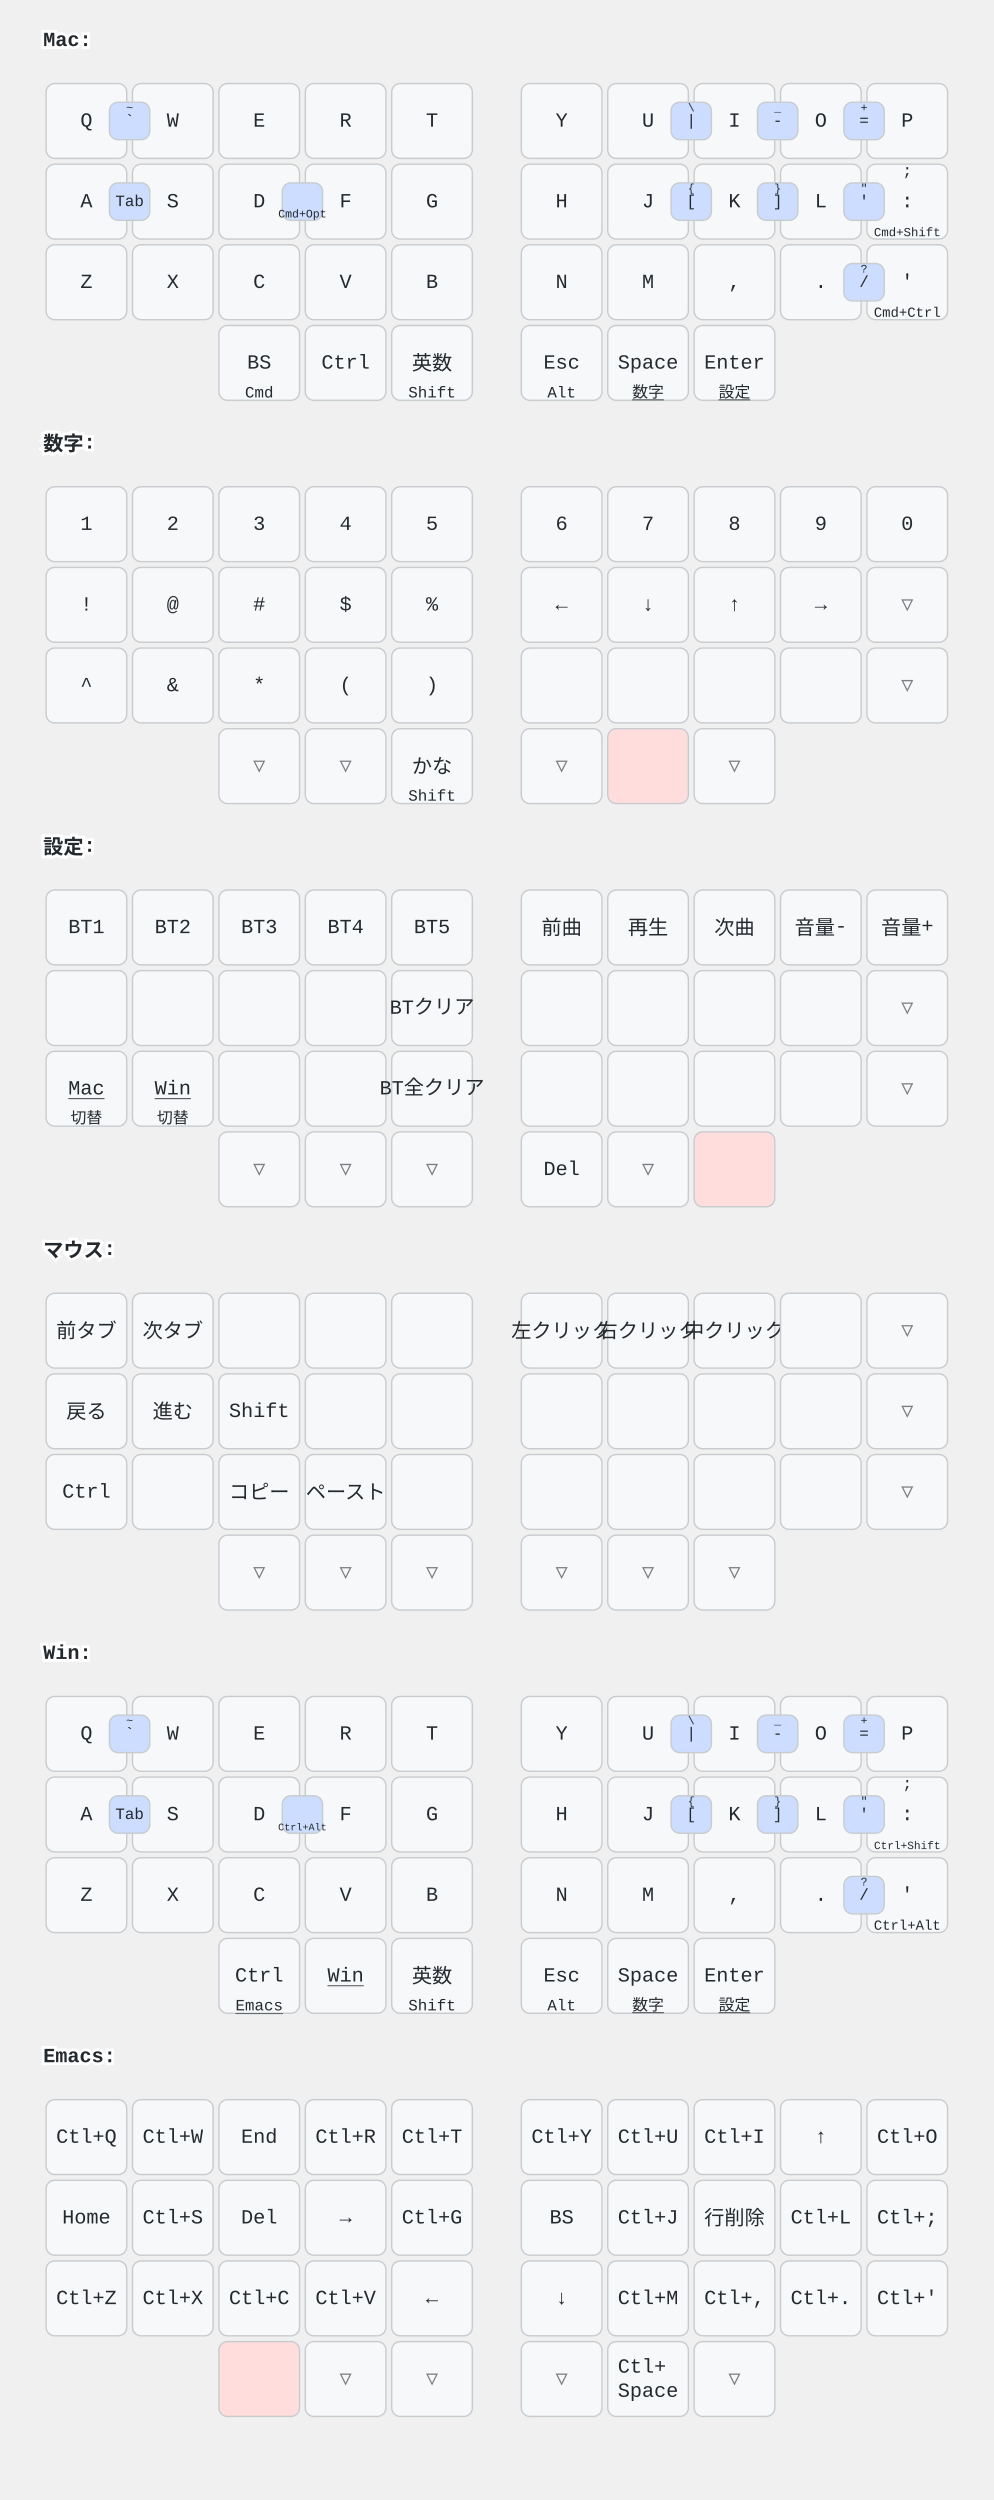
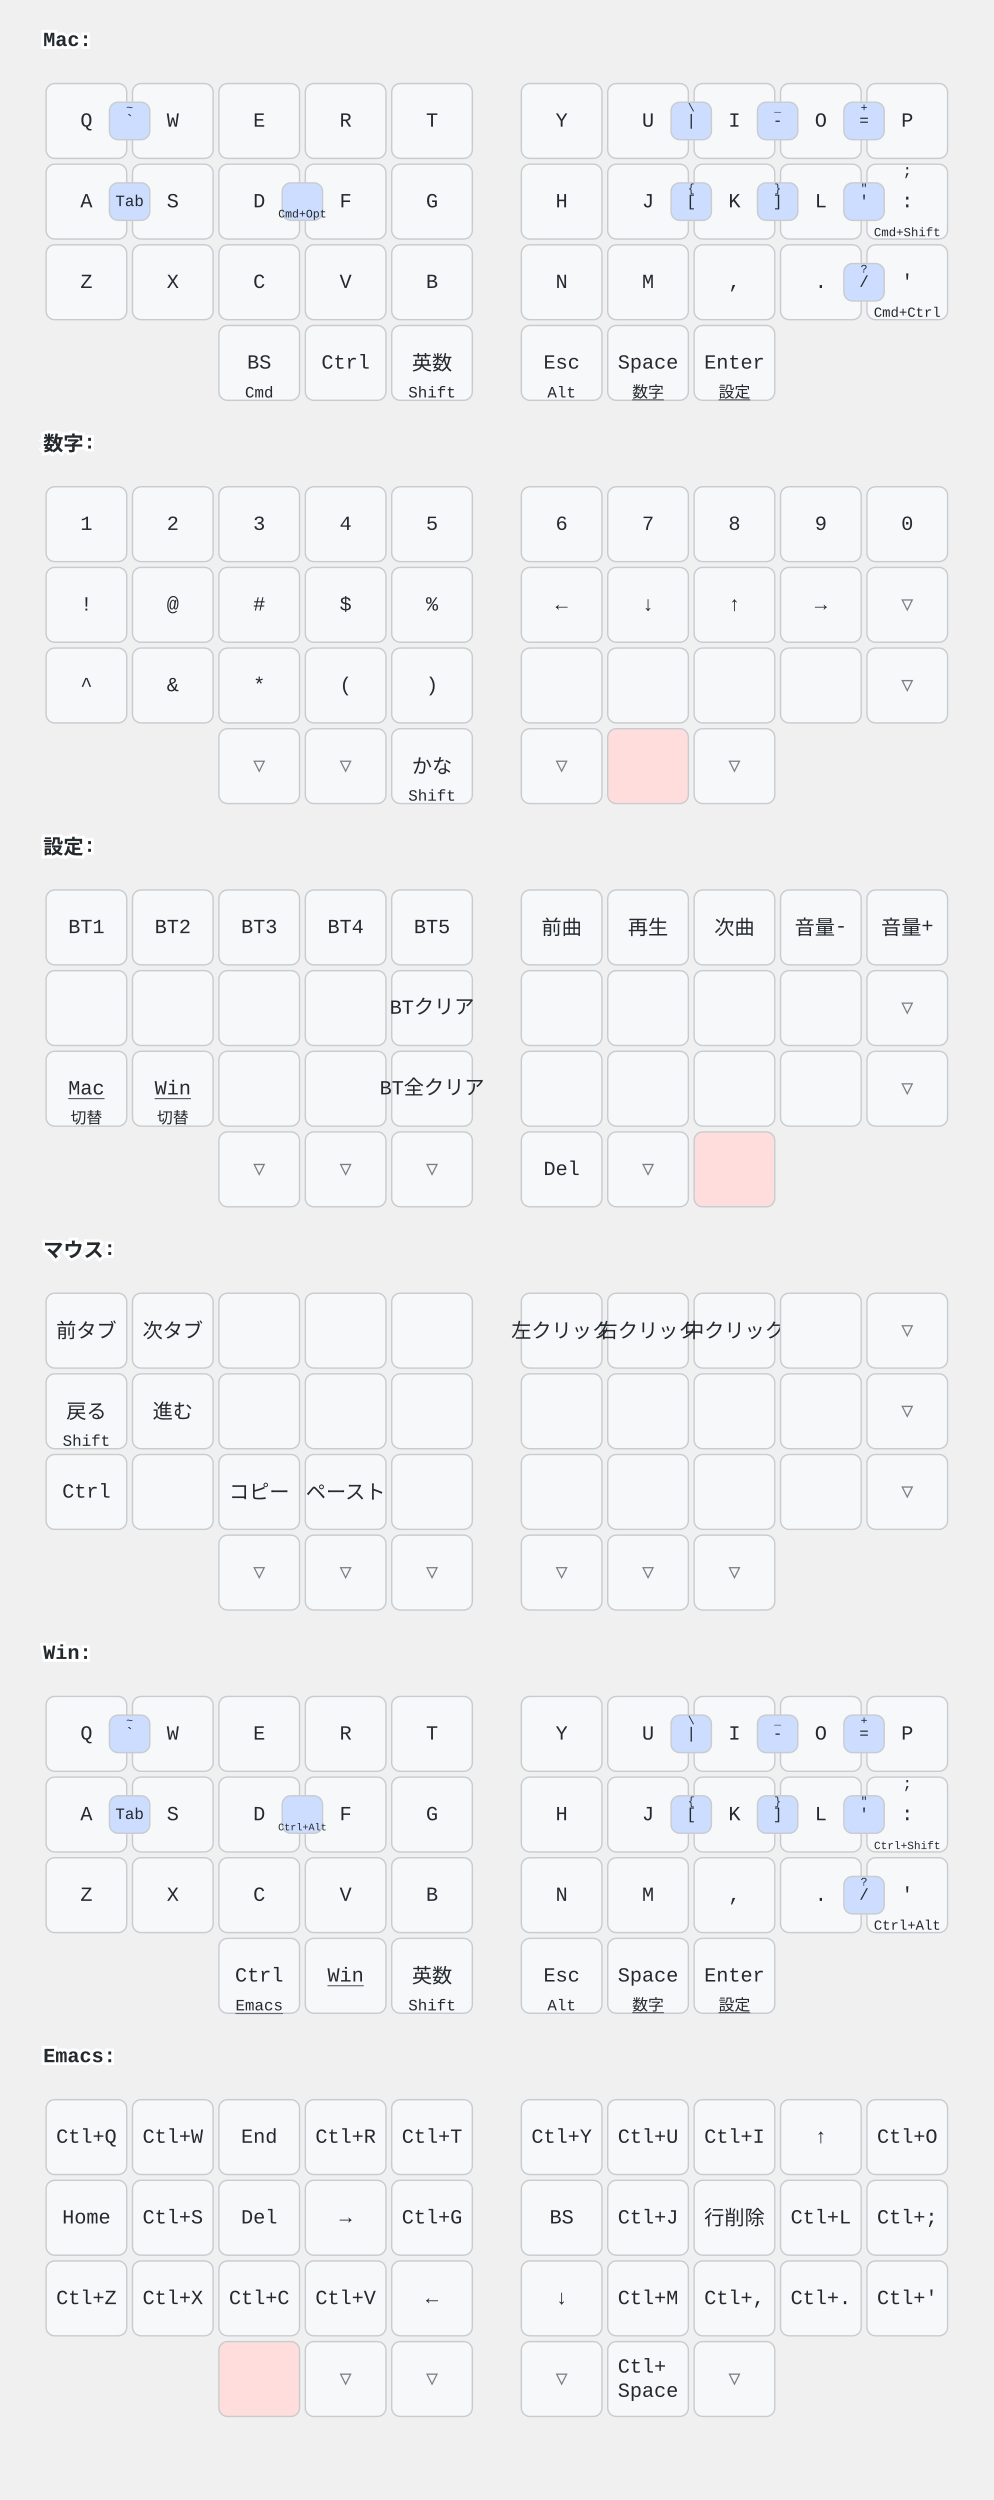
<svg xmlns="http://www.w3.org/2000/svg" width="690" height="1736" viewBox="0 0 690 1736" class="keymap">
  <style>/* inherit to force styles through use tags */
svg path {
    fill: inherit;
}

/* font and background color specifications */
svg.keymap {
    font-family: SFMono-Regular,Consolas,Liberation Mono,Menlo,monospace;
    font-size: 14px;
    font-kerning: normal;
    text-rendering: optimizeLegibility;
    fill: #24292e;
}

/* default key styling */
rect.key {
    fill: #f6f8fa;
}

rect.key, rect.combo {
    stroke: #c9cccf;
    stroke-width: 1;
}

/* default key side styling, only used is draw_key_sides is set */
rect.side {
    filter: brightness(90%);
}

/* color accent for combo boxes */
rect.combo, rect.combo-separate {
    fill: #cdf;
}

/* color accent for held keys */
rect.held, rect.combo.held {
    fill: #fdd;
}

/* color accent for ghost (optional) keys */
rect.ghost, rect.combo.ghost {
    stroke-dasharray: 4, 4;
    stroke-width: 2;
}

text {
    text-anchor: middle;
    dominant-baseline: middle;
}

/* styling for layer labels */
text.label {
    font-weight: bold;
    text-anchor: start;
    stroke: white;
    stroke-width: 4;
    paint-order: stroke;
}

/* styling for optional footer */
text.footer {
    text-anchor: end;
    dominant-baseline: auto;
    stroke: white;
    stroke-width: 4;
    paint-order: stroke;
}

/* styling for combo tap, and key non-tap label text */
text.combo, text.hold, text.shifted, text.left, text.right {
    font-size: 11px;
}

text.hold {
    text-anchor: middle;
    dominant-baseline: auto;
}

text.shifted {
    text-anchor: middle;
    dominant-baseline: hanging;
}

text.left {
    text-anchor: start;
}

text.right {
    text-anchor: end;
}

text.layer-activator {
    text-decoration: underline;
}

/* styling for hold/shifted label text in combo box */
text.combo.hold, text.combo.shifted, text.combo.left, text.combo.right {
    font-size: 8px;
}

/* lighter symbol for transparent keys */
text.trans {
    fill: #7b7e81;
}

/* styling for combo dendrons */
path.combo {
    stroke-width: 1;
    stroke: gray;
    fill: none;
}

/* Start Tabler Icons Cleanup */
/* cannot use height/width with glyphs */
.icon-tabler &gt; path {
    fill: inherit;
    stroke: inherit;
    stroke-width: 2;
}
/* hide tabler's default box */
.icon-tabler &gt; path[stroke="none"][fill="none"] {
    visibility: hidden;
}
/* End Tabler Icons Cleanup */
</style>
  <g transform="translate(30, 0)" class="layer-Mac">
    <text x="0" y="28" class="label" id="Mac">Mac:</text>
    <g transform="translate(0, 56)">
      <g transform="translate(30, 28)" class="key keypos-0">
        <rect rx="6" ry="6" x="-28" y="-26" width="56" height="52" class="key" />
        <text x="0" y="0" class="key tap">Q</text>
      </g>
      <g transform="translate(90, 28)" class="key keypos-1">
        <rect rx="6" ry="6" x="-28" y="-26" width="56" height="52" class="key" />
        <text x="0" y="0" class="key tap">W</text>
      </g>
      <g transform="translate(150, 28)" class="key keypos-2">
        <rect rx="6" ry="6" x="-28" y="-26" width="56" height="52" class="key" />
        <text x="0" y="0" class="key tap">E</text>
      </g>
      <g transform="translate(210, 28)" class="key keypos-3">
        <rect rx="6" ry="6" x="-28" y="-26" width="56" height="52" class="key" />
        <text x="0" y="0" class="key tap">R</text>
      </g>
      <g transform="translate(270, 28)" class="key keypos-4">
        <rect rx="6" ry="6" x="-28" y="-26" width="56" height="52" class="key" />
        <text x="0" y="0" class="key tap">T</text>
      </g>
      <g transform="translate(360, 28)" class="key keypos-5">
        <rect rx="6" ry="6" x="-28" y="-26" width="56" height="52" class="key" />
        <text x="0" y="0" class="key tap">Y</text>
      </g>
      <g transform="translate(420, 28)" class="key keypos-6">
        <rect rx="6" ry="6" x="-28" y="-26" width="56" height="52" class="key" />
        <text x="0" y="0" class="key tap">U</text>
      </g>
      <g transform="translate(480, 28)" class="key keypos-7">
        <rect rx="6" ry="6" x="-28" y="-26" width="56" height="52" class="key" />
        <text x="0" y="0" class="key tap">I</text>
      </g>
      <g transform="translate(540, 28)" class="key keypos-8">
        <rect rx="6" ry="6" x="-28" y="-26" width="56" height="52" class="key" />
        <text x="0" y="0" class="key tap">O</text>
      </g>
      <g transform="translate(600, 28)" class="key keypos-9">
        <rect rx="6" ry="6" x="-28" y="-26" width="56" height="52" class="key" />
        <text x="0" y="0" class="key tap">P</text>
      </g>
      <g transform="translate(30, 84)" class="key keypos-10">
        <rect rx="6" ry="6" x="-28" y="-26" width="56" height="52" class="key" />
        <text x="0" y="0" class="key tap">A</text>
      </g>
      <g transform="translate(90, 84)" class="key keypos-11">
        <rect rx="6" ry="6" x="-28" y="-26" width="56" height="52" class="key" />
        <text x="0" y="0" class="key tap">S</text>
      </g>
      <g transform="translate(150, 84)" class="key keypos-12">
        <rect rx="6" ry="6" x="-28" y="-26" width="56" height="52" class="key" />
        <text x="0" y="0" class="key tap">D</text>
      </g>
      <g transform="translate(210, 84)" class="key keypos-13">
        <rect rx="6" ry="6" x="-28" y="-26" width="56" height="52" class="key" />
        <text x="0" y="0" class="key tap">F</text>
      </g>
      <g transform="translate(270, 84)" class="key keypos-14">
        <rect rx="6" ry="6" x="-28" y="-26" width="56" height="52" class="key" />
        <text x="0" y="0" class="key tap">G</text>
      </g>
      <g transform="translate(360, 84)" class="key keypos-15">
        <rect rx="6" ry="6" x="-28" y="-26" width="56" height="52" class="key" />
        <text x="0" y="0" class="key tap">H</text>
      </g>
      <g transform="translate(420, 84)" class="key keypos-16">
        <rect rx="6" ry="6" x="-28" y="-26" width="56" height="52" class="key" />
        <text x="0" y="0" class="key tap">J</text>
      </g>
      <g transform="translate(480, 84)" class="key keypos-17">
        <rect rx="6" ry="6" x="-28" y="-26" width="56" height="52" class="key" />
        <text x="0" y="0" class="key tap">K</text>
      </g>
      <g transform="translate(540, 84)" class="key keypos-18">
        <rect rx="6" ry="6" x="-28" y="-26" width="56" height="52" class="key" />
        <text x="0" y="0" class="key tap">L</text>
      </g>
      <g transform="translate(600, 84)" class="key keypos-19">
        <rect rx="6" ry="6" x="-28" y="-26" width="56" height="52" class="key" />
        <text x="0" y="0" class="key tap">:</text>
        <text x="0" y="24" class="key hold">
          <tspan style="font-size: 78%">Cmd+Shift</tspan>
        </text>
        <text x="0" y="-24" class="key shifted">;</text>
      </g>
      <g transform="translate(30, 140)" class="key keypos-20">
        <rect rx="6" ry="6" x="-28" y="-26" width="56" height="52" class="key" />
        <text x="0" y="0" class="key tap">Z</text>
      </g>
      <g transform="translate(90, 140)" class="key keypos-21">
        <rect rx="6" ry="6" x="-28" y="-26" width="56" height="52" class="key" />
        <text x="0" y="0" class="key tap">X</text>
      </g>
      <g transform="translate(150, 140)" class="key keypos-22">
        <rect rx="6" ry="6" x="-28" y="-26" width="56" height="52" class="key" />
        <text x="0" y="0" class="key tap">C</text>
      </g>
      <g transform="translate(210, 140)" class="key keypos-23">
        <rect rx="6" ry="6" x="-28" y="-26" width="56" height="52" class="key" />
        <text x="0" y="0" class="key tap">V</text>
      </g>
      <g transform="translate(270, 140)" class="key keypos-24">
        <rect rx="6" ry="6" x="-28" y="-26" width="56" height="52" class="key" />
        <text x="0" y="0" class="key tap">B</text>
      </g>
      <g transform="translate(360, 140)" class="key keypos-25">
        <rect rx="6" ry="6" x="-28" y="-26" width="56" height="52" class="key" />
        <text x="0" y="0" class="key tap">N</text>
      </g>
      <g transform="translate(420, 140)" class="key keypos-26">
        <rect rx="6" ry="6" x="-28" y="-26" width="56" height="52" class="key" />
        <text x="0" y="0" class="key tap">M</text>
      </g>
      <g transform="translate(480, 140)" class="key keypos-27">
        <rect rx="6" ry="6" x="-28" y="-26" width="56" height="52" class="key" />
        <text x="0" y="0" class="key tap">,</text>
      </g>
      <g transform="translate(540, 140)" class="key keypos-28">
        <rect rx="6" ry="6" x="-28" y="-26" width="56" height="52" class="key" />
        <text x="0" y="0" class="key tap">.</text>
      </g>
      <g transform="translate(600, 140)" class="key keypos-29">
        <rect rx="6" ry="6" x="-28" y="-26" width="56" height="52" class="key" />
        <text x="0" y="0" class="key tap">'</text>
        <text x="0" y="24" class="key hold">
          <tspan style="font-size: 88%">Cmd+Ctrl</tspan>
        </text>
      </g>
      <g transform="translate(150, 196)" class="key keypos-30">
        <rect rx="6" ry="6" x="-28" y="-26" width="56" height="52" class="key" />
        <text x="0" y="0" class="key tap">BS</text>
        <text x="0" y="24" class="key hold">Cmd</text>
      </g>
      <g transform="translate(210, 196)" class="key keypos-31">
        <rect rx="6" ry="6" x="-28" y="-26" width="56" height="52" class="key" />
        <text x="0" y="0" class="key tap">Ctrl</text>
      </g>
      <g transform="translate(270, 196)" class="key keypos-32">
        <rect rx="6" ry="6" x="-28" y="-26" width="56" height="52" class="key" />
        <text x="0" y="0" class="key tap">英数</text>
        <text x="0" y="24" class="key hold">Shift</text>
      </g>
      <g transform="translate(360, 196)" class="key keypos-33">
        <rect rx="6" ry="6" x="-28" y="-26" width="56" height="52" class="key" />
        <text x="0" y="0" class="key tap">Esc</text>
        <text x="0" y="24" class="key hold">Alt</text>
      </g>
      <g transform="translate(420, 196)" class="key keypos-34">
        <rect rx="6" ry="6" x="-28" y="-26" width="56" height="52" class="key" />
        <text x="0" y="0" class="key tap">Space</text>
        <a href="#x_x">
          <text x="0" y="24" class="key hold layer-activator">数字</text>
        </a>
      </g>
      <g transform="translate(480, 196)" class="key keypos-35">
        <rect rx="6" ry="6" x="-28" y="-26" width="56" height="52" class="key" />
        <text x="0" y="0" class="key tap">Enter</text>
        <a href="#x_x">
          <text x="0" y="24" class="key hold layer-activator">設定</text>
        </a>
      </g>
      <g class="combo combopos-0">
        <rect rx="6" ry="6" x="166" y="71" width="28" height="26" class="combo" />
        <text x="180" y="95" class="combo hold">Cmd+Opt</text>
      </g>
      <g class="combo combopos-1">
        <rect rx="6" ry="6" x="46" y="71" width="28" height="26" class="combo" />
        <text x="60" y="84" class="combo tap">Tab</text>
      </g>
      <g class="combo combopos-2">
        <rect rx="6" ry="6" x="496" y="15" width="28" height="26" class="combo" />
        <text x="510" y="28" class="combo tap">-</text>
        <text x="510" y="17" class="combo shifted">_</text>
      </g>
      <g class="combo combopos-3">
        <rect rx="6" ry="6" x="556" y="15" width="28" height="26" class="combo" />
        <text x="570" y="28" class="combo tap">=</text>
        <text x="570" y="17" class="combo shifted">+</text>
      </g>
      <g class="combo combopos-4">
        <rect rx="6" ry="6" x="556" y="71" width="28" height="26" class="combo" />
        <text x="570" y="84" class="combo tap">'</text>
        <text x="570" y="73" class="combo shifted">"</text>
      </g>
      <g class="combo combopos-5">
        <rect rx="6" ry="6" x="556" y="127" width="28" height="26" class="combo" />
        <text x="570" y="140" class="combo tap">/</text>
        <text x="570" y="129" class="combo shifted">?</text>
      </g>
      <g class="combo combopos-6">
        <rect rx="6" ry="6" x="46" y="15" width="28" height="26" class="combo" />
        <text x="60" y="28" class="combo tap">`</text>
        <text x="60" y="17" class="combo shifted">~</text>
      </g>
      <g class="combo combopos-7">
        <rect rx="6" ry="6" x="436" y="15" width="28" height="26" class="combo" />
        <text x="450" y="28" class="combo tap">|</text>
        <text x="450" y="17" class="combo shifted">\</text>
      </g>
      <g class="combo combopos-8">
        <rect rx="6" ry="6" x="436" y="71" width="28" height="26" class="combo" />
        <text x="450" y="84" class="combo tap">[</text>
        <text x="450" y="73" class="combo shifted">{</text>
      </g>
      <g class="combo combopos-9">
        <rect rx="6" ry="6" x="496" y="71" width="28" height="26" class="combo" />
        <text x="510" y="84" class="combo tap">]</text>
        <text x="510" y="73" class="combo shifted">}</text>
      </g>
    </g>
  </g>
  <g transform="translate(30, 280)" class="layer-数字">
    <text x="0" y="28" class="label" id="x_x">数字:</text>
    <g transform="translate(0, 56)">
      <g transform="translate(30, 28)" class="key keypos-0">
        <rect rx="6" ry="6" x="-28" y="-26" width="56" height="52" class="key" />
        <text x="0" y="0" class="key tap">1</text>
      </g>
      <g transform="translate(90, 28)" class="key keypos-1">
        <rect rx="6" ry="6" x="-28" y="-26" width="56" height="52" class="key" />
        <text x="0" y="0" class="key tap">2</text>
      </g>
      <g transform="translate(150, 28)" class="key keypos-2">
        <rect rx="6" ry="6" x="-28" y="-26" width="56" height="52" class="key" />
        <text x="0" y="0" class="key tap">3</text>
      </g>
      <g transform="translate(210, 28)" class="key keypos-3">
        <rect rx="6" ry="6" x="-28" y="-26" width="56" height="52" class="key" />
        <text x="0" y="0" class="key tap">4</text>
      </g>
      <g transform="translate(270, 28)" class="key keypos-4">
        <rect rx="6" ry="6" x="-28" y="-26" width="56" height="52" class="key" />
        <text x="0" y="0" class="key tap">5</text>
      </g>
      <g transform="translate(360, 28)" class="key keypos-5">
        <rect rx="6" ry="6" x="-28" y="-26" width="56" height="52" class="key" />
        <text x="0" y="0" class="key tap">6</text>
      </g>
      <g transform="translate(420, 28)" class="key keypos-6">
        <rect rx="6" ry="6" x="-28" y="-26" width="56" height="52" class="key" />
        <text x="0" y="0" class="key tap">7</text>
      </g>
      <g transform="translate(480, 28)" class="key keypos-7">
        <rect rx="6" ry="6" x="-28" y="-26" width="56" height="52" class="key" />
        <text x="0" y="0" class="key tap">8</text>
      </g>
      <g transform="translate(540, 28)" class="key keypos-8">
        <rect rx="6" ry="6" x="-28" y="-26" width="56" height="52" class="key" />
        <text x="0" y="0" class="key tap">9</text>
      </g>
      <g transform="translate(600, 28)" class="key keypos-9">
        <rect rx="6" ry="6" x="-28" y="-26" width="56" height="52" class="key" />
        <text x="0" y="0" class="key tap">0</text>
      </g>
      <g transform="translate(30, 84)" class="key keypos-10">
        <rect rx="6" ry="6" x="-28" y="-26" width="56" height="52" class="key" />
        <text x="0" y="0" class="key tap">!</text>
      </g>
      <g transform="translate(90, 84)" class="key keypos-11">
        <rect rx="6" ry="6" x="-28" y="-26" width="56" height="52" class="key" />
        <text x="0" y="0" class="key tap">@</text>
      </g>
      <g transform="translate(150, 84)" class="key keypos-12">
        <rect rx="6" ry="6" x="-28" y="-26" width="56" height="52" class="key" />
        <text x="0" y="0" class="key tap">#</text>
      </g>
      <g transform="translate(210, 84)" class="key keypos-13">
        <rect rx="6" ry="6" x="-28" y="-26" width="56" height="52" class="key" />
        <text x="0" y="0" class="key tap">$</text>
      </g>
      <g transform="translate(270, 84)" class="key keypos-14">
        <rect rx="6" ry="6" x="-28" y="-26" width="56" height="52" class="key" />
        <text x="0" y="0" class="key tap">%</text>
      </g>
      <g transform="translate(360, 84)" class="key keypos-15">
        <rect rx="6" ry="6" x="-28" y="-26" width="56" height="52" class="key" />
        <text x="0" y="0" class="key tap">←</text>
      </g>
      <g transform="translate(420, 84)" class="key keypos-16">
        <rect rx="6" ry="6" x="-28" y="-26" width="56" height="52" class="key" />
        <text x="0" y="0" class="key tap">↓</text>
      </g>
      <g transform="translate(480, 84)" class="key keypos-17">
        <rect rx="6" ry="6" x="-28" y="-26" width="56" height="52" class="key" />
        <text x="0" y="0" class="key tap">↑</text>
      </g>
      <g transform="translate(540, 84)" class="key keypos-18">
        <rect rx="6" ry="6" x="-28" y="-26" width="56" height="52" class="key" />
        <text x="0" y="0" class="key tap">→</text>
      </g>
      <g transform="translate(600, 84)" class="key trans keypos-19">
        <rect rx="6" ry="6" x="-28" y="-26" width="56" height="52" class="key trans" />
        <text x="0" y="0" class="key trans tap">▽</text>
      </g>
      <g transform="translate(30, 140)" class="key keypos-20">
        <rect rx="6" ry="6" x="-28" y="-26" width="56" height="52" class="key" />
        <text x="0" y="0" class="key tap">^</text>
      </g>
      <g transform="translate(90, 140)" class="key keypos-21">
        <rect rx="6" ry="6" x="-28" y="-26" width="56" height="52" class="key" />
        <text x="0" y="0" class="key tap">&amp;</text>
      </g>
      <g transform="translate(150, 140)" class="key keypos-22">
        <rect rx="6" ry="6" x="-28" y="-26" width="56" height="52" class="key" />
        <text x="0" y="0" class="key tap">*</text>
      </g>
      <g transform="translate(210, 140)" class="key keypos-23">
        <rect rx="6" ry="6" x="-28" y="-26" width="56" height="52" class="key" />
        <text x="0" y="0" class="key tap">(</text>
      </g>
      <g transform="translate(270, 140)" class="key keypos-24">
        <rect rx="6" ry="6" x="-28" y="-26" width="56" height="52" class="key" />
        <text x="0" y="0" class="key tap">)</text>
      </g>
      <g transform="translate(360, 140)" class="key keypos-25">
        <rect rx="6" ry="6" x="-28" y="-26" width="56" height="52" class="key" />
      </g>
      <g transform="translate(420, 140)" class="key keypos-26">
        <rect rx="6" ry="6" x="-28" y="-26" width="56" height="52" class="key" />
      </g>
      <g transform="translate(480, 140)" class="key keypos-27">
        <rect rx="6" ry="6" x="-28" y="-26" width="56" height="52" class="key" />
      </g>
      <g transform="translate(540, 140)" class="key keypos-28">
        <rect rx="6" ry="6" x="-28" y="-26" width="56" height="52" class="key" />
      </g>
      <g transform="translate(600, 140)" class="key trans keypos-29">
        <rect rx="6" ry="6" x="-28" y="-26" width="56" height="52" class="key trans" />
        <text x="0" y="0" class="key trans tap">▽</text>
      </g>
      <g transform="translate(150, 196)" class="key trans keypos-30">
        <rect rx="6" ry="6" x="-28" y="-26" width="56" height="52" class="key trans" />
        <text x="0" y="0" class="key trans tap">▽</text>
      </g>
      <g transform="translate(210, 196)" class="key trans keypos-31">
        <rect rx="6" ry="6" x="-28" y="-26" width="56" height="52" class="key trans" />
        <text x="0" y="0" class="key trans tap">▽</text>
      </g>
      <g transform="translate(270, 196)" class="key keypos-32">
        <rect rx="6" ry="6" x="-28" y="-26" width="56" height="52" class="key" />
        <text x="0" y="0" class="key tap">かな</text>
        <text x="0" y="24" class="key hold">Shift</text>
      </g>
      <g transform="translate(360, 196)" class="key trans keypos-33">
        <rect rx="6" ry="6" x="-28" y="-26" width="56" height="52" class="key trans" />
        <text x="0" y="0" class="key trans tap">▽</text>
      </g>
      <g transform="translate(420, 196)" class="key held keypos-34">
        <rect rx="6" ry="6" x="-28" y="-26" width="56" height="52" class="key held" />
      </g>
      <g transform="translate(480, 196)" class="key trans keypos-35">
        <rect rx="6" ry="6" x="-28" y="-26" width="56" height="52" class="key trans" />
        <text x="0" y="0" class="key trans tap">▽</text>
      </g>
    </g>
  </g>
  <g transform="translate(30, 560)" class="layer-設定">
    <text x="0" y="28" class="label" id="x_x">設定:</text>
    <g transform="translate(0, 56)">
      <g transform="translate(30, 28)" class="key keypos-0">
        <rect rx="6" ry="6" x="-28" y="-26" width="56" height="52" class="key" />
        <text x="0" y="0" class="key tap">BT1</text>
      </g>
      <g transform="translate(90, 28)" class="key keypos-1">
        <rect rx="6" ry="6" x="-28" y="-26" width="56" height="52" class="key" />
        <text x="0" y="0" class="key tap">BT2</text>
      </g>
      <g transform="translate(150, 28)" class="key keypos-2">
        <rect rx="6" ry="6" x="-28" y="-26" width="56" height="52" class="key" />
        <text x="0" y="0" class="key tap">BT3</text>
      </g>
      <g transform="translate(210, 28)" class="key keypos-3">
        <rect rx="6" ry="6" x="-28" y="-26" width="56" height="52" class="key" />
        <text x="0" y="0" class="key tap">BT4</text>
      </g>
      <g transform="translate(270, 28)" class="key keypos-4">
        <rect rx="6" ry="6" x="-28" y="-26" width="56" height="52" class="key" />
        <text x="0" y="0" class="key tap">BT5</text>
      </g>
      <g transform="translate(360, 28)" class="key keypos-5">
        <rect rx="6" ry="6" x="-28" y="-26" width="56" height="52" class="key" />
        <text x="0" y="0" class="key tap">前曲</text>
      </g>
      <g transform="translate(420, 28)" class="key keypos-6">
        <rect rx="6" ry="6" x="-28" y="-26" width="56" height="52" class="key" />
        <text x="0" y="0" class="key tap">再生</text>
      </g>
      <g transform="translate(480, 28)" class="key keypos-7">
        <rect rx="6" ry="6" x="-28" y="-26" width="56" height="52" class="key" />
        <text x="0" y="0" class="key tap">次曲</text>
      </g>
      <g transform="translate(540, 28)" class="key keypos-8">
        <rect rx="6" ry="6" x="-28" y="-26" width="56" height="52" class="key" />
        <text x="0" y="0" class="key tap">音量-</text>
      </g>
      <g transform="translate(600, 28)" class="key keypos-9">
        <rect rx="6" ry="6" x="-28" y="-26" width="56" height="52" class="key" />
        <text x="0" y="0" class="key tap">音量+</text>
      </g>
      <g transform="translate(30, 84)" class="key keypos-10">
        <rect rx="6" ry="6" x="-28" y="-26" width="56" height="52" class="key" />
      </g>
      <g transform="translate(90, 84)" class="key keypos-11">
        <rect rx="6" ry="6" x="-28" y="-26" width="56" height="52" class="key" />
      </g>
      <g transform="translate(150, 84)" class="key keypos-12">
        <rect rx="6" ry="6" x="-28" y="-26" width="56" height="52" class="key" />
      </g>
      <g transform="translate(210, 84)" class="key keypos-13">
        <rect rx="6" ry="6" x="-28" y="-26" width="56" height="52" class="key" />
      </g>
      <g transform="translate(270, 84)" class="key keypos-14">
        <rect rx="6" ry="6" x="-28" y="-26" width="56" height="52" class="key" />
        <text x="0" y="0" class="key tap">BTクリア</text>
      </g>
      <g transform="translate(360, 84)" class="key keypos-15">
        <rect rx="6" ry="6" x="-28" y="-26" width="56" height="52" class="key" />
      </g>
      <g transform="translate(420, 84)" class="key keypos-16">
        <rect rx="6" ry="6" x="-28" y="-26" width="56" height="52" class="key" />
      </g>
      <g transform="translate(480, 84)" class="key keypos-17">
        <rect rx="6" ry="6" x="-28" y="-26" width="56" height="52" class="key" />
      </g>
      <g transform="translate(540, 84)" class="key keypos-18">
        <rect rx="6" ry="6" x="-28" y="-26" width="56" height="52" class="key" />
      </g>
      <g transform="translate(600, 84)" class="key trans keypos-19">
        <rect rx="6" ry="6" x="-28" y="-26" width="56" height="52" class="key trans" />
        <text x="0" y="0" class="key trans tap">▽</text>
      </g>
      <g transform="translate(30, 140)" class="key keypos-20">
        <rect rx="6" ry="6" x="-28" y="-26" width="56" height="52" class="key" />
        <a href="#Mac">
          <text x="0" y="0" class="key tap layer-activator">Mac</text>
        </a>
        <text x="0" y="24" class="key hold">切替</text>
      </g>
      <g transform="translate(90, 140)" class="key keypos-21">
        <rect rx="6" ry="6" x="-28" y="-26" width="56" height="52" class="key" />
        <a href="#Win">
          <text x="0" y="0" class="key tap layer-activator">Win</text>
        </a>
        <text x="0" y="24" class="key hold">切替</text>
      </g>
      <g transform="translate(150, 140)" class="key keypos-22">
        <rect rx="6" ry="6" x="-28" y="-26" width="56" height="52" class="key" />
      </g>
      <g transform="translate(210, 140)" class="key keypos-23">
        <rect rx="6" ry="6" x="-28" y="-26" width="56" height="52" class="key" />
      </g>
      <g transform="translate(270, 140)" class="key keypos-24">
        <rect rx="6" ry="6" x="-28" y="-26" width="56" height="52" class="key" />
        <text x="0" y="0" class="key tap">BT全クリア</text>
      </g>
      <g transform="translate(360, 140)" class="key keypos-25">
        <rect rx="6" ry="6" x="-28" y="-26" width="56" height="52" class="key" />
      </g>
      <g transform="translate(420, 140)" class="key keypos-26">
        <rect rx="6" ry="6" x="-28" y="-26" width="56" height="52" class="key" />
      </g>
      <g transform="translate(480, 140)" class="key keypos-27">
        <rect rx="6" ry="6" x="-28" y="-26" width="56" height="52" class="key" />
      </g>
      <g transform="translate(540, 140)" class="key keypos-28">
        <rect rx="6" ry="6" x="-28" y="-26" width="56" height="52" class="key" />
      </g>
      <g transform="translate(600, 140)" class="key trans keypos-29">
        <rect rx="6" ry="6" x="-28" y="-26" width="56" height="52" class="key trans" />
        <text x="0" y="0" class="key trans tap">▽</text>
      </g>
      <g transform="translate(150, 196)" class="key trans keypos-30">
        <rect rx="6" ry="6" x="-28" y="-26" width="56" height="52" class="key trans" />
        <text x="0" y="0" class="key trans tap">▽</text>
      </g>
      <g transform="translate(210, 196)" class="key trans keypos-31">
        <rect rx="6" ry="6" x="-28" y="-26" width="56" height="52" class="key trans" />
        <text x="0" y="0" class="key trans tap">▽</text>
      </g>
      <g transform="translate(270, 196)" class="key trans keypos-32">
        <rect rx="6" ry="6" x="-28" y="-26" width="56" height="52" class="key trans" />
        <text x="0" y="0" class="key trans tap">▽</text>
      </g>
      <g transform="translate(360, 196)" class="key keypos-33">
        <rect rx="6" ry="6" x="-28" y="-26" width="56" height="52" class="key" />
        <text x="0" y="0" class="key tap">Del</text>
      </g>
      <g transform="translate(420, 196)" class="key trans keypos-34">
        <rect rx="6" ry="6" x="-28" y="-26" width="56" height="52" class="key trans" />
        <text x="0" y="0" class="key trans tap">▽</text>
      </g>
      <g transform="translate(480, 196)" class="key held keypos-35">
        <rect rx="6" ry="6" x="-28" y="-26" width="56" height="52" class="key held" />
      </g>
    </g>
  </g>
  <g transform="translate(30, 840)" class="layer-マウス">
    <text x="0" y="28" class="label" id="x_x">マウス:</text>
    <g transform="translate(0, 56)">
      <g transform="translate(30, 28)" class="key keypos-0">
        <rect rx="6" ry="6" x="-28" y="-26" width="56" height="52" class="key" />
        <text x="0" y="0" class="key tap">前タブ</text>
      </g>
      <g transform="translate(90, 28)" class="key keypos-1">
        <rect rx="6" ry="6" x="-28" y="-26" width="56" height="52" class="key" />
        <text x="0" y="0" class="key tap">次タブ</text>
      </g>
      <g transform="translate(150, 28)" class="key keypos-2">
        <rect rx="6" ry="6" x="-28" y="-26" width="56" height="52" class="key" />
      </g>
      <g transform="translate(210, 28)" class="key keypos-3">
        <rect rx="6" ry="6" x="-28" y="-26" width="56" height="52" class="key" />
      </g>
      <g transform="translate(270, 28)" class="key keypos-4">
        <rect rx="6" ry="6" x="-28" y="-26" width="56" height="52" class="key" />
      </g>
      <g transform="translate(360, 28)" class="key keypos-5">
        <rect rx="6" ry="6" x="-28" y="-26" width="56" height="52" class="key" />
        <text x="0" y="0" class="key tap">左クリック</text>
      </g>
      <g transform="translate(420, 28)" class="key keypos-6">
        <rect rx="6" ry="6" x="-28" y="-26" width="56" height="52" class="key" />
        <text x="0" y="0" class="key tap">右クリック</text>
      </g>
      <g transform="translate(480, 28)" class="key keypos-7">
        <rect rx="6" ry="6" x="-28" y="-26" width="56" height="52" class="key" />
        <text x="0" y="0" class="key tap">中クリック</text>
      </g>
      <g transform="translate(540, 28)" class="key keypos-8">
        <rect rx="6" ry="6" x="-28" y="-26" width="56" height="52" class="key" />
      </g>
      <g transform="translate(600, 28)" class="key trans keypos-9">
        <rect rx="6" ry="6" x="-28" y="-26" width="56" height="52" class="key trans" />
        <text x="0" y="0" class="key trans tap">▽</text>
      </g>
      <g transform="translate(30, 84)" class="key keypos-10">
        <rect rx="6" ry="6" x="-28" y="-26" width="56" height="52" class="key" />
        <text x="0" y="0" class="key tap">戻る</text>
+         <text x="0" y="24" class="key hold">Shift</text>
      </g>
      <g transform="translate(90, 84)" class="key keypos-11">
        <rect rx="6" ry="6" x="-28" y="-26" width="56" height="52" class="key" />
        <text x="0" y="0" class="key tap">進む</text>
      </g>
      <g transform="translate(150, 84)" class="key keypos-12">
        <rect rx="6" ry="6" x="-28" y="-26" width="56" height="52" class="key" />
-         <text x="0" y="0" class="key tap">Shift</text>
      </g>
      <g transform="translate(210, 84)" class="key keypos-13">
        <rect rx="6" ry="6" x="-28" y="-26" width="56" height="52" class="key" />
      </g>
      <g transform="translate(270, 84)" class="key keypos-14">
        <rect rx="6" ry="6" x="-28" y="-26" width="56" height="52" class="key" />
      </g>
      <g transform="translate(360, 84)" class="key keypos-15">
        <rect rx="6" ry="6" x="-28" y="-26" width="56" height="52" class="key" />
      </g>
      <g transform="translate(420, 84)" class="key keypos-16">
        <rect rx="6" ry="6" x="-28" y="-26" width="56" height="52" class="key" />
      </g>
      <g transform="translate(480, 84)" class="key keypos-17">
        <rect rx="6" ry="6" x="-28" y="-26" width="56" height="52" class="key" />
      </g>
      <g transform="translate(540, 84)" class="key keypos-18">
        <rect rx="6" ry="6" x="-28" y="-26" width="56" height="52" class="key" />
      </g>
      <g transform="translate(600, 84)" class="key trans keypos-19">
        <rect rx="6" ry="6" x="-28" y="-26" width="56" height="52" class="key trans" />
        <text x="0" y="0" class="key trans tap">▽</text>
      </g>
      <g transform="translate(30, 140)" class="key keypos-20">
        <rect rx="6" ry="6" x="-28" y="-26" width="56" height="52" class="key" />
        <text x="0" y="0" class="key tap">Ctrl</text>
      </g>
      <g transform="translate(90, 140)" class="key keypos-21">
        <rect rx="6" ry="6" x="-28" y="-26" width="56" height="52" class="key" />
      </g>
      <g transform="translate(150, 140)" class="key keypos-22">
        <rect rx="6" ry="6" x="-28" y="-26" width="56" height="52" class="key" />
        <text x="0" y="0" class="key tap">コピー</text>
      </g>
      <g transform="translate(210, 140)" class="key keypos-23">
        <rect rx="6" ry="6" x="-28" y="-26" width="56" height="52" class="key" />
        <text x="0" y="0" class="key tap">ペースト</text>
      </g>
      <g transform="translate(270, 140)" class="key keypos-24">
        <rect rx="6" ry="6" x="-28" y="-26" width="56" height="52" class="key" />
      </g>
      <g transform="translate(360, 140)" class="key keypos-25">
        <rect rx="6" ry="6" x="-28" y="-26" width="56" height="52" class="key" />
      </g>
      <g transform="translate(420, 140)" class="key keypos-26">
        <rect rx="6" ry="6" x="-28" y="-26" width="56" height="52" class="key" />
      </g>
      <g transform="translate(480, 140)" class="key keypos-27">
        <rect rx="6" ry="6" x="-28" y="-26" width="56" height="52" class="key" />
      </g>
      <g transform="translate(540, 140)" class="key keypos-28">
        <rect rx="6" ry="6" x="-28" y="-26" width="56" height="52" class="key" />
      </g>
      <g transform="translate(600, 140)" class="key trans keypos-29">
        <rect rx="6" ry="6" x="-28" y="-26" width="56" height="52" class="key trans" />
        <text x="0" y="0" class="key trans tap">▽</text>
      </g>
      <g transform="translate(150, 196)" class="key trans keypos-30">
        <rect rx="6" ry="6" x="-28" y="-26" width="56" height="52" class="key trans" />
        <text x="0" y="0" class="key trans tap">▽</text>
      </g>
      <g transform="translate(210, 196)" class="key trans keypos-31">
        <rect rx="6" ry="6" x="-28" y="-26" width="56" height="52" class="key trans" />
        <text x="0" y="0" class="key trans tap">▽</text>
      </g>
      <g transform="translate(270, 196)" class="key trans keypos-32">
        <rect rx="6" ry="6" x="-28" y="-26" width="56" height="52" class="key trans" />
        <text x="0" y="0" class="key trans tap">▽</text>
      </g>
      <g transform="translate(360, 196)" class="key trans keypos-33">
        <rect rx="6" ry="6" x="-28" y="-26" width="56" height="52" class="key trans" />
        <text x="0" y="0" class="key trans tap">▽</text>
      </g>
      <g transform="translate(420, 196)" class="key trans keypos-34">
        <rect rx="6" ry="6" x="-28" y="-26" width="56" height="52" class="key trans" />
        <text x="0" y="0" class="key trans tap">▽</text>
      </g>
      <g transform="translate(480, 196)" class="key trans keypos-35">
        <rect rx="6" ry="6" x="-28" y="-26" width="56" height="52" class="key trans" />
        <text x="0" y="0" class="key trans tap">▽</text>
      </g>
    </g>
  </g>
  <g transform="translate(30, 1120)" class="layer-Win">
    <text x="0" y="28" class="label" id="Win">Win:</text>
    <g transform="translate(0, 56)">
      <g transform="translate(30, 28)" class="key keypos-0">
        <rect rx="6" ry="6" x="-28" y="-26" width="56" height="52" class="key" />
        <text x="0" y="0" class="key tap">Q</text>
      </g>
      <g transform="translate(90, 28)" class="key keypos-1">
        <rect rx="6" ry="6" x="-28" y="-26" width="56" height="52" class="key" />
        <text x="0" y="0" class="key tap">W</text>
      </g>
      <g transform="translate(150, 28)" class="key keypos-2">
        <rect rx="6" ry="6" x="-28" y="-26" width="56" height="52" class="key" />
        <text x="0" y="0" class="key tap">E</text>
      </g>
      <g transform="translate(210, 28)" class="key keypos-3">
        <rect rx="6" ry="6" x="-28" y="-26" width="56" height="52" class="key" />
        <text x="0" y="0" class="key tap">R</text>
      </g>
      <g transform="translate(270, 28)" class="key keypos-4">
        <rect rx="6" ry="6" x="-28" y="-26" width="56" height="52" class="key" />
        <text x="0" y="0" class="key tap">T</text>
      </g>
      <g transform="translate(360, 28)" class="key keypos-5">
        <rect rx="6" ry="6" x="-28" y="-26" width="56" height="52" class="key" />
        <text x="0" y="0" class="key tap">Y</text>
      </g>
      <g transform="translate(420, 28)" class="key keypos-6">
        <rect rx="6" ry="6" x="-28" y="-26" width="56" height="52" class="key" />
        <text x="0" y="0" class="key tap">U</text>
      </g>
      <g transform="translate(480, 28)" class="key keypos-7">
        <rect rx="6" ry="6" x="-28" y="-26" width="56" height="52" class="key" />
        <text x="0" y="0" class="key tap">I</text>
      </g>
      <g transform="translate(540, 28)" class="key keypos-8">
        <rect rx="6" ry="6" x="-28" y="-26" width="56" height="52" class="key" />
        <text x="0" y="0" class="key tap">O</text>
      </g>
      <g transform="translate(600, 28)" class="key keypos-9">
        <rect rx="6" ry="6" x="-28" y="-26" width="56" height="52" class="key" />
        <text x="0" y="0" class="key tap">P</text>
      </g>
      <g transform="translate(30, 84)" class="key keypos-10">
        <rect rx="6" ry="6" x="-28" y="-26" width="56" height="52" class="key" />
        <text x="0" y="0" class="key tap">A</text>
      </g>
      <g transform="translate(90, 84)" class="key keypos-11">
        <rect rx="6" ry="6" x="-28" y="-26" width="56" height="52" class="key" />
        <text x="0" y="0" class="key tap">S</text>
      </g>
      <g transform="translate(150, 84)" class="key keypos-12">
        <rect rx="6" ry="6" x="-28" y="-26" width="56" height="52" class="key" />
        <text x="0" y="0" class="key tap">D</text>
      </g>
      <g transform="translate(210, 84)" class="key keypos-13">
        <rect rx="6" ry="6" x="-28" y="-26" width="56" height="52" class="key" />
        <text x="0" y="0" class="key tap">F</text>
      </g>
      <g transform="translate(270, 84)" class="key keypos-14">
        <rect rx="6" ry="6" x="-28" y="-26" width="56" height="52" class="key" />
        <text x="0" y="0" class="key tap">G</text>
      </g>
      <g transform="translate(360, 84)" class="key keypos-15">
        <rect rx="6" ry="6" x="-28" y="-26" width="56" height="52" class="key" />
        <text x="0" y="0" class="key tap">H</text>
      </g>
      <g transform="translate(420, 84)" class="key keypos-16">
        <rect rx="6" ry="6" x="-28" y="-26" width="56" height="52" class="key" />
        <text x="0" y="0" class="key tap">J</text>
      </g>
      <g transform="translate(480, 84)" class="key keypos-17">
        <rect rx="6" ry="6" x="-28" y="-26" width="56" height="52" class="key" />
        <text x="0" y="0" class="key tap">K</text>
      </g>
      <g transform="translate(540, 84)" class="key keypos-18">
        <rect rx="6" ry="6" x="-28" y="-26" width="56" height="52" class="key" />
        <text x="0" y="0" class="key tap">L</text>
      </g>
      <g transform="translate(600, 84)" class="key keypos-19">
        <rect rx="6" ry="6" x="-28" y="-26" width="56" height="52" class="key" />
        <text x="0" y="0" class="key tap">:</text>
        <text x="0" y="24" class="key hold">
          <tspan style="font-size: 70%">Ctrl+Shift</tspan>
        </text>
        <text x="0" y="-24" class="key shifted">;</text>
      </g>
      <g transform="translate(30, 140)" class="key keypos-20">
        <rect rx="6" ry="6" x="-28" y="-26" width="56" height="52" class="key" />
        <text x="0" y="0" class="key tap">Z</text>
      </g>
      <g transform="translate(90, 140)" class="key keypos-21">
        <rect rx="6" ry="6" x="-28" y="-26" width="56" height="52" class="key" />
        <text x="0" y="0" class="key tap">X</text>
      </g>
      <g transform="translate(150, 140)" class="key keypos-22">
        <rect rx="6" ry="6" x="-28" y="-26" width="56" height="52" class="key" />
        <text x="0" y="0" class="key tap">C</text>
      </g>
      <g transform="translate(210, 140)" class="key keypos-23">
        <rect rx="6" ry="6" x="-28" y="-26" width="56" height="52" class="key" />
        <text x="0" y="0" class="key tap">V</text>
      </g>
      <g transform="translate(270, 140)" class="key keypos-24">
        <rect rx="6" ry="6" x="-28" y="-26" width="56" height="52" class="key" />
        <text x="0" y="0" class="key tap">B</text>
      </g>
      <g transform="translate(360, 140)" class="key keypos-25">
        <rect rx="6" ry="6" x="-28" y="-26" width="56" height="52" class="key" />
        <text x="0" y="0" class="key tap">N</text>
      </g>
      <g transform="translate(420, 140)" class="key keypos-26">
        <rect rx="6" ry="6" x="-28" y="-26" width="56" height="52" class="key" />
        <text x="0" y="0" class="key tap">M</text>
      </g>
      <g transform="translate(480, 140)" class="key keypos-27">
        <rect rx="6" ry="6" x="-28" y="-26" width="56" height="52" class="key" />
        <text x="0" y="0" class="key tap">,</text>
      </g>
      <g transform="translate(540, 140)" class="key keypos-28">
        <rect rx="6" ry="6" x="-28" y="-26" width="56" height="52" class="key" />
        <text x="0" y="0" class="key tap">.</text>
      </g>
      <g transform="translate(600, 140)" class="key keypos-29">
        <rect rx="6" ry="6" x="-28" y="-26" width="56" height="52" class="key" />
        <text x="0" y="0" class="key tap">'</text>
        <text x="0" y="24" class="key hold">
          <tspan style="font-size: 88%">Ctrl+Alt</tspan>
        </text>
      </g>
      <g transform="translate(150, 196)" class="key keypos-30">
        <rect rx="6" ry="6" x="-28" y="-26" width="56" height="52" class="key" />
        <text x="0" y="0" class="key tap">Ctrl</text>
        <a href="#Emacs">
          <text x="0" y="24" class="key hold layer-activator">Emacs</text>
        </a>
      </g>
      <g transform="translate(210, 196)" class="key keypos-31">
        <rect rx="6" ry="6" x="-28" y="-26" width="56" height="52" class="key" />
        <a href="#Win">
          <text x="0" y="0" class="key tap layer-activator">Win</text>
        </a>
      </g>
      <g transform="translate(270, 196)" class="key keypos-32">
        <rect rx="6" ry="6" x="-28" y="-26" width="56" height="52" class="key" />
        <text x="0" y="0" class="key tap">英数</text>
        <text x="0" y="24" class="key hold">Shift</text>
      </g>
      <g transform="translate(360, 196)" class="key keypos-33">
        <rect rx="6" ry="6" x="-28" y="-26" width="56" height="52" class="key" />
        <text x="0" y="0" class="key tap">Esc</text>
        <text x="0" y="24" class="key hold">Alt</text>
      </g>
      <g transform="translate(420, 196)" class="key keypos-34">
        <rect rx="6" ry="6" x="-28" y="-26" width="56" height="52" class="key" />
        <text x="0" y="0" class="key tap">Space</text>
        <a href="#x_x">
          <text x="0" y="24" class="key hold layer-activator">数字</text>
        </a>
      </g>
      <g transform="translate(480, 196)" class="key keypos-35">
        <rect rx="6" ry="6" x="-28" y="-26" width="56" height="52" class="key" />
        <text x="0" y="0" class="key tap">Enter</text>
        <a href="#x_x">
          <text x="0" y="24" class="key hold layer-activator">設定</text>
        </a>
      </g>
      <g class="combo combopos-0">
        <rect rx="6" ry="6" x="166" y="71" width="28" height="26" class="combo" />
        <text x="180" y="95" class="combo hold">
          <tspan style="font-size: 88%">Ctrl+Alt</tspan>
        </text>
      </g>
      <g class="combo combopos-1">
        <rect rx="6" ry="6" x="46" y="71" width="28" height="26" class="combo" />
        <text x="60" y="84" class="combo tap">Tab</text>
      </g>
      <g class="combo combopos-2">
        <rect rx="6" ry="6" x="496" y="15" width="28" height="26" class="combo" />
        <text x="510" y="28" class="combo tap">-</text>
        <text x="510" y="17" class="combo shifted">_</text>
      </g>
      <g class="combo combopos-3">
        <rect rx="6" ry="6" x="556" y="15" width="28" height="26" class="combo" />
        <text x="570" y="28" class="combo tap">=</text>
        <text x="570" y="17" class="combo shifted">+</text>
      </g>
      <g class="combo combopos-4">
        <rect rx="6" ry="6" x="556" y="71" width="28" height="26" class="combo" />
        <text x="570" y="84" class="combo tap">'</text>
        <text x="570" y="73" class="combo shifted">"</text>
      </g>
      <g class="combo combopos-5">
        <rect rx="6" ry="6" x="556" y="127" width="28" height="26" class="combo" />
        <text x="570" y="140" class="combo tap">/</text>
        <text x="570" y="129" class="combo shifted">?</text>
      </g>
      <g class="combo combopos-6">
        <rect rx="6" ry="6" x="46" y="15" width="28" height="26" class="combo" />
        <text x="60" y="28" class="combo tap">`</text>
        <text x="60" y="17" class="combo shifted">~</text>
      </g>
      <g class="combo combopos-7">
        <rect rx="6" ry="6" x="436" y="15" width="28" height="26" class="combo" />
        <text x="450" y="28" class="combo tap">|</text>
        <text x="450" y="17" class="combo shifted">\</text>
      </g>
      <g class="combo combopos-8">
        <rect rx="6" ry="6" x="436" y="71" width="28" height="26" class="combo" />
        <text x="450" y="84" class="combo tap">[</text>
        <text x="450" y="73" class="combo shifted">{</text>
      </g>
      <g class="combo combopos-9">
        <rect rx="6" ry="6" x="496" y="71" width="28" height="26" class="combo" />
        <text x="510" y="84" class="combo tap">]</text>
        <text x="510" y="73" class="combo shifted">}</text>
      </g>
    </g>
  </g>
  <g transform="translate(30, 1400)" class="layer-Emacs">
    <text x="0" y="28" class="label" id="Emacs">Emacs:</text>
    <g transform="translate(0, 56)">
      <g transform="translate(30, 28)" class="key keypos-0">
        <rect rx="6" ry="6" x="-28" y="-26" width="56" height="52" class="key" />
        <text x="0" y="0" class="key tap">Ctl+Q</text>
      </g>
      <g transform="translate(90, 28)" class="key keypos-1">
        <rect rx="6" ry="6" x="-28" y="-26" width="56" height="52" class="key" />
        <text x="0" y="0" class="key tap">Ctl+W</text>
      </g>
      <g transform="translate(150, 28)" class="key keypos-2">
        <rect rx="6" ry="6" x="-28" y="-26" width="56" height="52" class="key" />
        <text x="0" y="0" class="key tap">End</text>
      </g>
      <g transform="translate(210, 28)" class="key keypos-3">
        <rect rx="6" ry="6" x="-28" y="-26" width="56" height="52" class="key" />
        <text x="0" y="0" class="key tap">Ctl+R</text>
      </g>
      <g transform="translate(270, 28)" class="key keypos-4">
        <rect rx="6" ry="6" x="-28" y="-26" width="56" height="52" class="key" />
        <text x="0" y="0" class="key tap">Ctl+T</text>
      </g>
      <g transform="translate(360, 28)" class="key keypos-5">
        <rect rx="6" ry="6" x="-28" y="-26" width="56" height="52" class="key" />
        <text x="0" y="0" class="key tap">Ctl+Y</text>
      </g>
      <g transform="translate(420, 28)" class="key keypos-6">
        <rect rx="6" ry="6" x="-28" y="-26" width="56" height="52" class="key" />
        <text x="0" y="0" class="key tap">Ctl+U</text>
      </g>
      <g transform="translate(480, 28)" class="key keypos-7">
        <rect rx="6" ry="6" x="-28" y="-26" width="56" height="52" class="key" />
        <text x="0" y="0" class="key tap">Ctl+I</text>
      </g>
      <g transform="translate(540, 28)" class="key keypos-8">
        <rect rx="6" ry="6" x="-28" y="-26" width="56" height="52" class="key" />
        <text x="0" y="0" class="key tap">↑</text>
      </g>
      <g transform="translate(600, 28)" class="key keypos-9">
        <rect rx="6" ry="6" x="-28" y="-26" width="56" height="52" class="key" />
        <text x="0" y="0" class="key tap">Ctl+O</text>
      </g>
      <g transform="translate(30, 84)" class="key keypos-10">
        <rect rx="6" ry="6" x="-28" y="-26" width="56" height="52" class="key" />
        <text x="0" y="0" class="key tap">Home</text>
      </g>
      <g transform="translate(90, 84)" class="key keypos-11">
        <rect rx="6" ry="6" x="-28" y="-26" width="56" height="52" class="key" />
        <text x="0" y="0" class="key tap">Ctl+S</text>
      </g>
      <g transform="translate(150, 84)" class="key keypos-12">
        <rect rx="6" ry="6" x="-28" y="-26" width="56" height="52" class="key" />
        <text x="0" y="0" class="key tap">Del</text>
      </g>
      <g transform="translate(210, 84)" class="key keypos-13">
        <rect rx="6" ry="6" x="-28" y="-26" width="56" height="52" class="key" />
        <text x="0" y="0" class="key tap">→</text>
      </g>
      <g transform="translate(270, 84)" class="key keypos-14">
        <rect rx="6" ry="6" x="-28" y="-26" width="56" height="52" class="key" />
        <text x="0" y="0" class="key tap">Ctl+G</text>
      </g>
      <g transform="translate(360, 84)" class="key keypos-15">
        <rect rx="6" ry="6" x="-28" y="-26" width="56" height="52" class="key" />
        <text x="0" y="0" class="key tap">BS</text>
      </g>
      <g transform="translate(420, 84)" class="key keypos-16">
        <rect rx="6" ry="6" x="-28" y="-26" width="56" height="52" class="key" />
        <text x="0" y="0" class="key tap">Ctl+J</text>
      </g>
      <g transform="translate(480, 84)" class="key keypos-17">
        <rect rx="6" ry="6" x="-28" y="-26" width="56" height="52" class="key" />
        <text x="0" y="0" class="key tap">行削除</text>
      </g>
      <g transform="translate(540, 84)" class="key keypos-18">
        <rect rx="6" ry="6" x="-28" y="-26" width="56" height="52" class="key" />
        <text x="0" y="0" class="key tap">Ctl+L</text>
      </g>
      <g transform="translate(600, 84)" class="key keypos-19">
        <rect rx="6" ry="6" x="-28" y="-26" width="56" height="52" class="key" />
        <text x="0" y="0" class="key tap">Ctl+;</text>
      </g>
      <g transform="translate(30, 140)" class="key keypos-20">
        <rect rx="6" ry="6" x="-28" y="-26" width="56" height="52" class="key" />
        <text x="0" y="0" class="key tap">Ctl+Z</text>
      </g>
      <g transform="translate(90, 140)" class="key keypos-21">
        <rect rx="6" ry="6" x="-28" y="-26" width="56" height="52" class="key" />
        <text x="0" y="0" class="key tap">Ctl+X</text>
      </g>
      <g transform="translate(150, 140)" class="key keypos-22">
        <rect rx="6" ry="6" x="-28" y="-26" width="56" height="52" class="key" />
        <text x="0" y="0" class="key tap">Ctl+C</text>
      </g>
      <g transform="translate(210, 140)" class="key keypos-23">
        <rect rx="6" ry="6" x="-28" y="-26" width="56" height="52" class="key" />
        <text x="0" y="0" class="key tap">Ctl+V</text>
      </g>
      <g transform="translate(270, 140)" class="key keypos-24">
        <rect rx="6" ry="6" x="-28" y="-26" width="56" height="52" class="key" />
        <text x="0" y="0" class="key tap">←</text>
      </g>
      <g transform="translate(360, 140)" class="key keypos-25">
        <rect rx="6" ry="6" x="-28" y="-26" width="56" height="52" class="key" />
        <text x="0" y="0" class="key tap">↓</text>
      </g>
      <g transform="translate(420, 140)" class="key keypos-26">
        <rect rx="6" ry="6" x="-28" y="-26" width="56" height="52" class="key" />
        <text x="0" y="0" class="key tap">Ctl+M</text>
      </g>
      <g transform="translate(480, 140)" class="key keypos-27">
        <rect rx="6" ry="6" x="-28" y="-26" width="56" height="52" class="key" />
        <text x="0" y="0" class="key tap">Ctl+,</text>
      </g>
      <g transform="translate(540, 140)" class="key keypos-28">
        <rect rx="6" ry="6" x="-28" y="-26" width="56" height="52" class="key" />
        <text x="0" y="0" class="key tap">Ctl+.</text>
      </g>
      <g transform="translate(600, 140)" class="key keypos-29">
        <rect rx="6" ry="6" x="-28" y="-26" width="56" height="52" class="key" />
        <text x="0" y="0" class="key tap">Ctl+'</text>
      </g>
      <g transform="translate(150, 196)" class="key held keypos-30">
        <rect rx="6" ry="6" x="-28" y="-26" width="56" height="52" class="key held" />
      </g>
      <g transform="translate(210, 196)" class="key trans keypos-31">
        <rect rx="6" ry="6" x="-28" y="-26" width="56" height="52" class="key trans" />
        <text x="0" y="0" class="key trans tap">▽</text>
      </g>
      <g transform="translate(270, 196)" class="key trans keypos-32">
        <rect rx="6" ry="6" x="-28" y="-26" width="56" height="52" class="key trans" />
        <text x="0" y="0" class="key trans tap">▽</text>
      </g>
      <g transform="translate(360, 196)" class="key trans keypos-33">
        <rect rx="6" ry="6" x="-28" y="-26" width="56" height="52" class="key trans" />
        <text x="0" y="0" class="key trans tap">▽</text>
      </g>
      <g transform="translate(420, 196)" class="key keypos-34">
        <rect rx="6" ry="6" x="-28" y="-26" width="56" height="52" class="key" />
        <text x="0" y="0" class="key tap">
          <tspan x="0" dy="-0.6em">Ctl+</tspan>
          <tspan x="0" dy="1.2em">Space</tspan>
        </text>
      </g>
      <g transform="translate(480, 196)" class="key trans keypos-35">
        <rect rx="6" ry="6" x="-28" y="-26" width="56" height="52" class="key trans" />
        <text x="0" y="0" class="key trans tap">▽</text>
      </g>
    </g>
  </g>
</svg>
